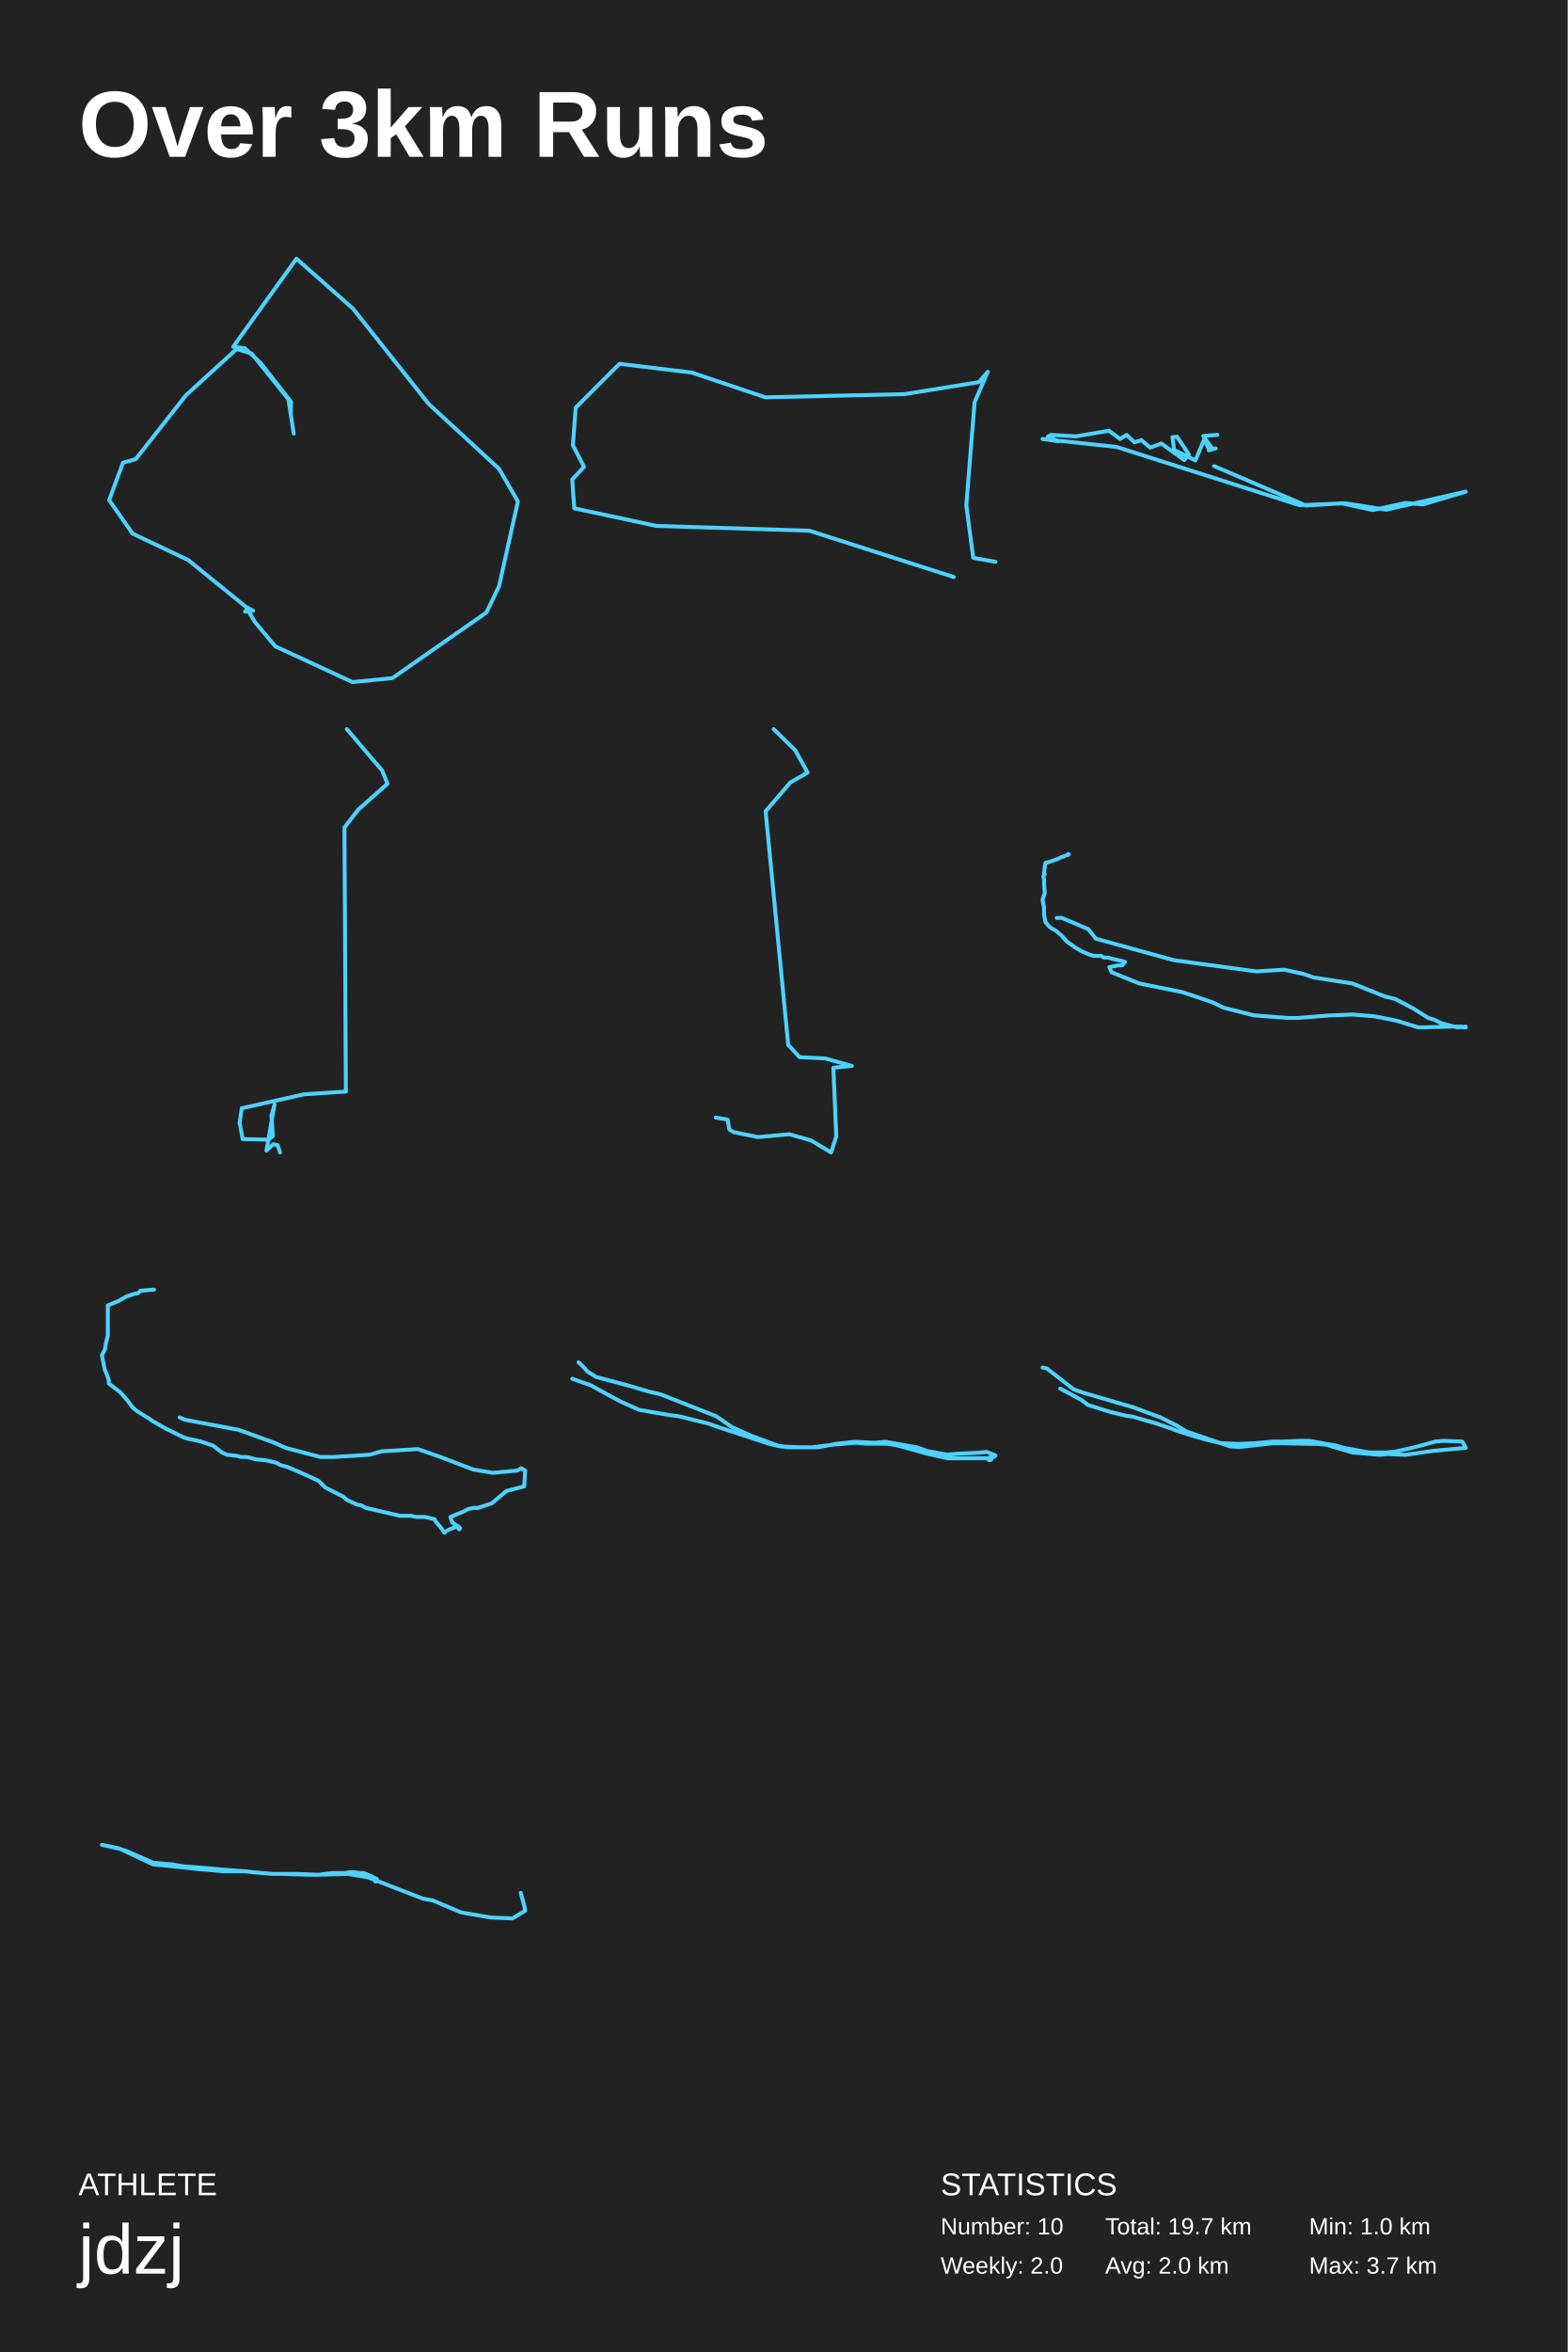
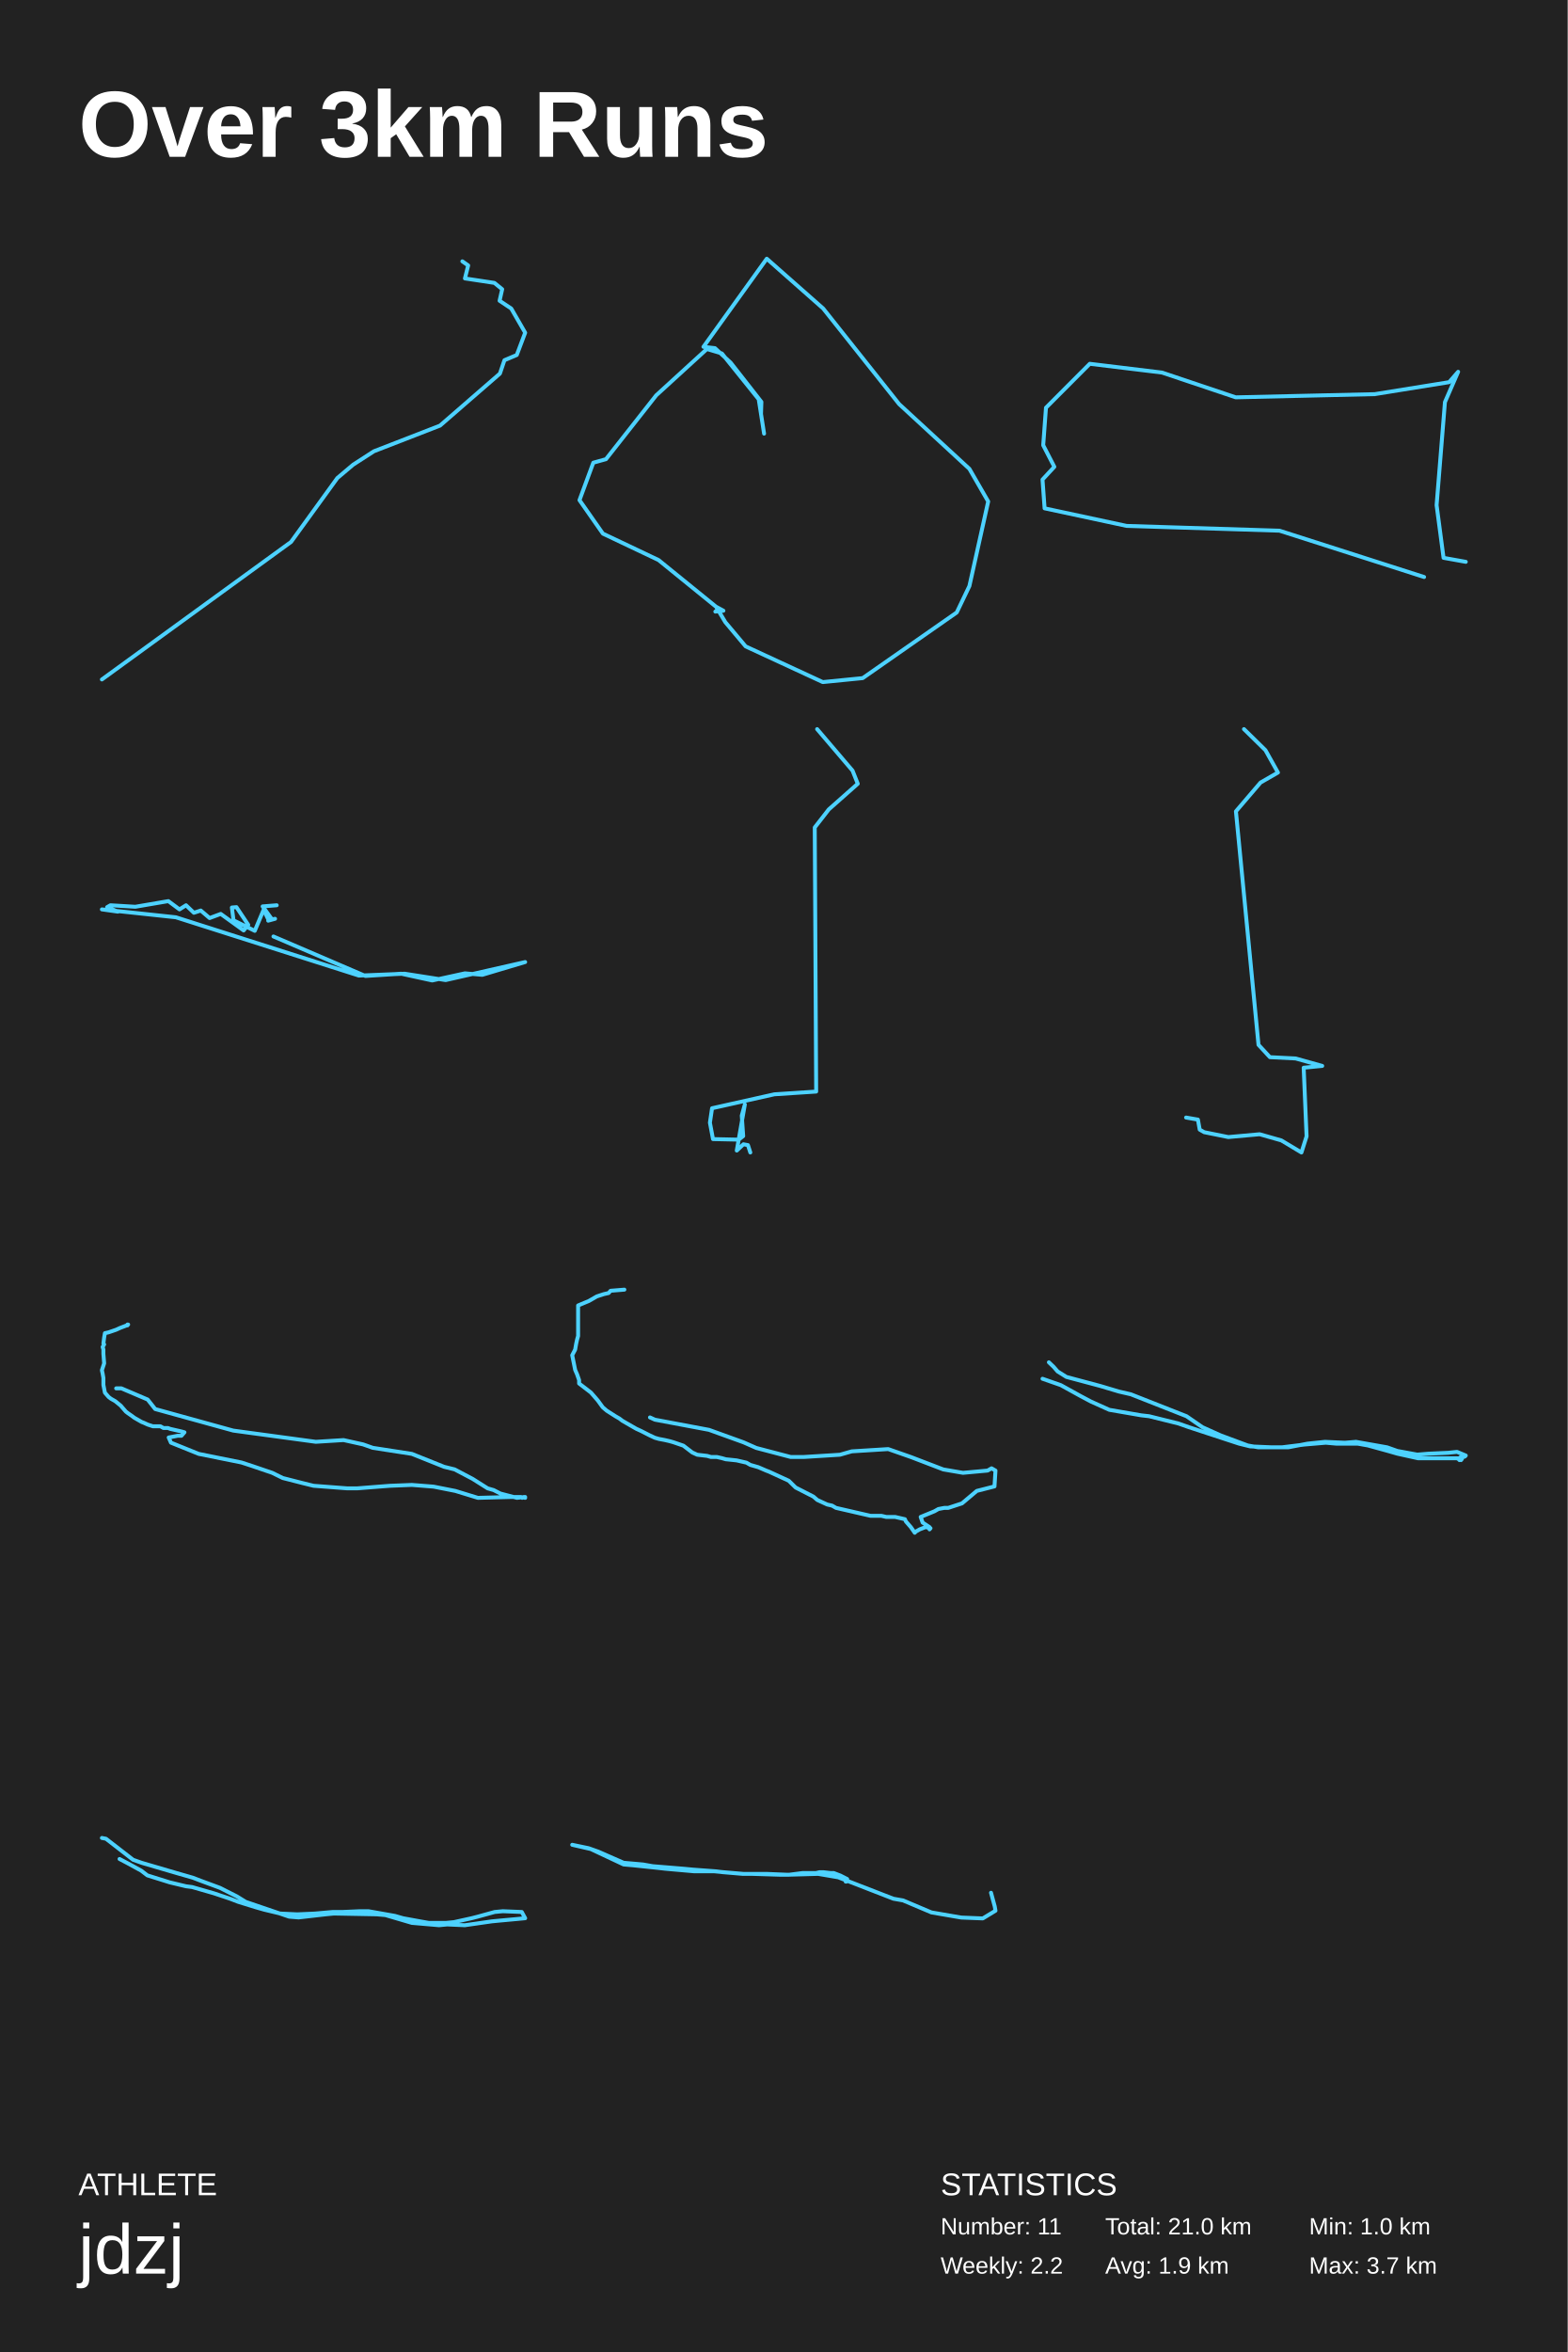
<svg xmlns="http://www.w3.org/2000/svg" baseProfile="full" height="300mm" version="1.1" viewBox="0,0,200,300" width="200mm">
  <defs />
  <rect fill="#222222" height="300" width="200" x="0" y="0" />
  <text fill="#FFFFFF" style="font-size:12px; font-family:Arial; font-weight:bold;" x="10" y="20">Over 3km Runs</text>
  <text fill="#FFFFFF" style="font-size:4px; font-family:Arial" x="10" y="280">ATHLETE</text>
  <text fill="#FFFFFF" style="font-size:9px; font-family:Arial" x="10" y="290">jdzj</text>
  <text fill="#FFFFFF" style="font-size:4px; font-family:Arial" x="120" y="280">STATISTICS</text>
-   <text fill="#FFFFFF" style="font-size:3px; font-family:Arial" x="120" y="285">Number: 10</text>
-   <text fill="#FFFFFF" style="font-size:3px; font-family:Arial" x="120" y="290">Weekly: 2.0</text>
-   <text fill="#FFFFFF" style="font-size:3px; font-family:Arial" x="141" y="285">Total: 19.7 km</text>
-   <text fill="#FFFFFF" style="font-size:3px; font-family:Arial" x="141" y="290">Avg: 2.0 km</text>
+   <text fill="#FFFFFF" style="font-size:3px; font-family:Arial" x="120" y="285">Number: 11</text>
+   <text fill="#FFFFFF" style="font-size:3px; font-family:Arial" x="120" y="290">Weekly: 2.2</text>
+   <text fill="#FFFFFF" style="font-size:3px; font-family:Arial" x="141" y="285">Total: 21.0 km</text>
+   <text fill="#FFFFFF" style="font-size:3px; font-family:Arial" x="141" y="290">Avg: 1.9 km</text>
  <text fill="#FFFFFF" style="font-size:3px; font-family:Arial" x="167" y="285">Min: 1.0 km</text>
  <text fill="#FFFFFF" style="font-size:3px; font-family:Arial" x="167" y="290">Max: 3.7 km</text>
-   <polyline fill="none" points="37.479,55.309 36.793,50.926 32.093,45.082 30.184,44.52 23.721,50.42 17.308,58.568 15.692,59.017 13.929,63.794 16.916,68.064 24.015,71.435 31.701,77.673 31.261,78.01 32.289,77.897 31.359,77.392 32.534,79.358 35.129,82.449 44.969,87.0 50.061,86.494 62.056,78.122 63.672,74.751 66.071,63.962 63.672,59.804 54.712,51.544 45.018,39.35 37.821,33.0 29.743,44.239 31.212,44.407 33.219,46.262 37.136,51.263 37.087,52.836" stroke="#4dd2ff" stroke-linecap="round" stroke-linejoin="round" stroke-width="0.5" />
-   <polyline fill="none" points="121.68,73.597 103.236,67.69 83.729,67.079 73.266,64.838 73.0,61.171 74.507,59.542 73.089,56.792 73.443,52.005 79.03,46.403 88.251,47.523 97.65,50.681 115.384,50.273 124.872,48.746 126.025,47.421 124.34,51.292 123.276,64.431 124.163,71.153 127.0,71.662" stroke="#4dd2ff" stroke-linecap="round" stroke-linejoin="round" stroke-width="0.5" />
-   <polyline fill="none" points="154.884,59.448 166.619,64.485 171.172,64.197 175.139,65.061 179.316,64.149 181.529,64.341 187.0,62.71 176.852,65.013 171.631,64.197 165.784,64.437 142.439,57.002 133.0,55.994 135.046,56.282 133.668,55.707 134.086,55.467 137.26,55.659 141.478,54.939 142.898,55.994 143.733,55.467 144.735,56.426 145.613,56.138 146.74,57.098 148.16,56.57 151.084,58.681 151.668,57.961 150.165,55.707 149.58,55.755 149.789,57.386 152.503,58.729 153.631,56.042 154.258,57.338 155.093,57.194 154.216,57.434 154.717,57.29 153.506,55.611 155.302,55.467" stroke="#4dd2ff" stroke-linecap="round" stroke-linejoin="round" stroke-width="0.5" />
-   <polyline fill="none" points="35.724,147.0 35.42,146.059 34.844,145.955 33.995,146.756 35.026,140.869 34.632,142.297 34.814,144.91 34.238,145.363 30.962,145.293 30.568,143.203 30.841,141.357 38.787,139.58 44.125,139.231 43.943,105.543 45.732,103.243 49.432,99.968 48.765,98.296 44.246,93.0" stroke="#4dd2ff" stroke-linecap="round" stroke-linejoin="round" stroke-width="0.5" />
-   <polyline fill="none" points="91.314,142.544 92.826,142.806 93.054,144.084 93.625,144.412 96.705,145.034 100.699,144.674 103.466,145.46 106.033,147.0 106.689,144.936 106.318,136.188 108.686,135.958 105.291,135.008 102.011,134.844 100.556,133.271 97.675,103.486 100.813,99.816 103.038,98.538 101.441,95.687 98.702,93.0" stroke="#4dd2ff" stroke-linecap="round" stroke-linejoin="round" stroke-width="0.5" />
-   <polyline fill="none" points="134.819,117.086 135.489,117.086 138.84,118.515 139.798,119.725 149.755,122.474 160.287,123.904 163.83,123.684 166.319,124.234 167.564,124.674 172.543,125.444 176.66,127.093 178.0,127.423 180.298,128.633 182.213,129.842 182.979,130.062 183.84,130.502 185.947,131.052 187.0,130.942 186.904,130.942 186.904,130.942 186.617,131.052 186.809,130.942 186.904,130.942 187.0,131.052 186.426,130.942 185.181,130.942 180.968,131.052 178.096,130.172 175.319,129.623 172.543,129.403 169.766,129.513 168.33,129.623 165.553,129.842 164.309,129.842 160.0,129.513 158.66,129.183 156.074,128.523 154.734,127.863 152.149,126.983 150.809,126.543 145.351,125.444 141.809,124.014 141.521,123.354 142.67,123.134 143.149,123.134 143.532,122.694 143.149,122.584 142.191,122.364 141.713,122.254 141.426,122.145 140.851,122.145 140.468,121.925 139.989,121.925 139.511,121.925 138.84,121.705 138.362,121.485 138.074,121.375 137.117,120.825 136.83,120.605 136.351,120.275 136.064,120.055 135.777,119.725 135.394,119.285 134.723,118.735 134.149,118.405 133.862,118.186 133.383,117.636 133.191,116.646 133.191,115.766 133.096,115.216 133.0,114.776 133.287,113.897 133.191,112.687 133.191,112.137 133.096,111.807 133.287,111.477 133.191,111.367 133.287,110.597 133.383,110.048 133.862,109.938 134.819,109.608 135.298,109.388 135.585,109.278 136.16,109.058 136.255,109.058 136.255,108.948 136.351,108.948" stroke="#4dd2ff" stroke-linecap="round" stroke-linejoin="round" stroke-width="0.5" />
-   <polyline fill="none" points="22.921,180.793 23.549,181.082 30.456,182.38 34.851,183.967 36.484,184.688 40.879,185.842 42.512,185.842 47.158,185.553 48.665,185.121 53.312,184.832 56.2,185.842 57.707,186.419 60.344,187.429 62.856,187.861 65.995,187.573 66.498,187.284 67.0,187.573 66.874,189.592 64.614,190.169 62.73,191.756 61.851,192.044 60.972,192.333 60.47,192.333 59.716,192.477 59.214,192.765 57.456,193.487 57.707,194.208 58.586,194.785 58.586,194.929 58.586,195.073 58.712,194.929 58.084,194.785 57.33,195.073 57.079,195.218 56.828,195.362 56.702,195.506 56.702,195.506 56.2,194.785 55.949,194.496 55.572,194.064 55.447,193.775 54.191,193.487 53.688,193.487 53.06,193.487 52.433,193.342 51.679,193.342 51.051,193.342 49.795,193.054 49.167,192.91 48.54,192.765 47.912,192.621 46.656,192.333 46.153,192.044 45.526,191.9 44.898,191.612 44.27,191.323 43.767,190.89 42.637,190.313 41.507,189.736 40.628,188.871 40.0,188.582 39.372,188.294 38.744,188.005 38.116,187.717 37.74,187.573 36.735,187.14 36.233,186.996 35.73,186.852 35.228,186.563 34.6,186.419 33.972,186.275 32.591,186.13 32.088,185.986 31.46,185.842 30.707,185.842 30.205,185.698 28.949,185.553 28.321,185.265 27.191,184.399 25.935,183.967 25.433,183.822 24.805,183.678 24.051,183.534 23.549,183.39 22.921,183.101 21.791,182.524 21.163,182.236 20.66,181.947 19.405,181.226 19.028,180.938 18.526,180.649 17.395,179.928 16.893,179.495 16.265,178.63 15.386,177.62 13.879,176.466 13.879,176.033 13.628,175.312 13.377,174.735 13.0,172.86 13.377,172.139 13.502,171.418 13.628,170.841 13.753,170.408 13.753,169.687 13.753,167.812 13.753,166.513 15.135,165.936 16.14,165.359 17.019,165.071 17.647,164.927 17.898,164.638 19.656,164.494" stroke="#4dd2ff" stroke-linecap="round" stroke-linejoin="round" stroke-width="0.5" />
-   <polyline fill="none" points="73.812,173.763 74.421,174.346 74.929,174.929 76.045,175.628 80.41,176.794 82.744,177.493 84.267,177.843 91.372,180.641 93.402,182.04 95.737,183.09 99.188,184.372 100.508,184.605 102.944,184.605 104.365,184.605 106.801,184.139 109.034,183.906 111.571,184.022 112.992,183.906 116.951,184.605 118.271,185.071 120.808,185.538 122.229,185.421 124.767,185.305 125.883,185.188 127.0,185.654 126.898,185.771 126.594,185.888 126.492,186.004 126.492,186.121 126.391,186.004 126.188,186.237 126.188,186.004 126.289,186.121 126.391,186.237 126.289,186.121 126.492,185.888 126.391,185.888 126.289,185.888 126.289,186.004 126.289,185.888 126.289,185.888 126.289,185.888 126.289,186.004 126.188,186.004 126.188,186.004 126.086,186.004 125.985,186.004 126.188,186.004 126.188,186.004 126.188,186.004 126.086,186.004 126.086,186.121 125.883,186.004 123.549,186.004 120.91,186.004 118.271,185.421 117.053,185.071 114.515,184.372 113.195,184.139 110.455,184.139 109.135,184.022 106.395,184.255 103.553,184.605 102.233,184.605 99.492,184.489 98.071,184.139 91.677,182.04 90.357,181.574 86.602,180.641 85.586,180.525 81.526,179.825 79.192,178.776 77.872,178.076 75.335,176.677 73.0,175.861" stroke="#4dd2ff" stroke-linecap="round" stroke-linejoin="round" stroke-width="0.5" />
-   <polyline fill="none" points="133.0,174.434 133.519,174.533 136.981,177.217 138.106,177.614 142.519,178.907 144.596,179.503 145.635,179.901 148.058,180.795 150.221,181.889 151.346,182.584 156.885,184.473 158.096,184.572 161.558,184.175 162.596,184.075 168.048,184.175 169.173,184.274 172.548,185.268 176.01,185.566 177.048,185.467 179.298,185.566 182.76,185.069 183.798,184.97 185.962,184.771 187.0,184.672 186.567,183.876 184.144,183.777 183.106,183.876 180.942,184.473 180.163,184.672 177.913,185.169 176.875,185.268 174.712,185.268 173.587,185.069 171.423,184.672 170.385,184.373 167.01,183.777 165.885,183.777 163.635,183.876 162.423,183.876 160.173,184.075 157.923,184.175 155.76,184.075 153.683,183.578 152.644,183.28 150.394,182.584 149.356,182.187 147.279,181.491 144.51,180.696 143.731,180.596 141.654,180.099 138.798,179.205 138.019,178.608 136.202,177.614 135.25,177.117" stroke="#4dd2ff" stroke-linecap="round" stroke-linejoin="round" stroke-width="0.5" />
-   <polyline fill="none" points="66.43,241.42 66.905,243.167 67.0,243.713 65.384,244.696 62.627,244.586 58.824,243.931 55.211,242.402 53.975,242.184 46.94,239.454 44.373,239.017 40.475,239.126 37.813,239.017 35.912,239.017 34.771,239.017 32.204,238.799 31.349,238.69 28.401,238.471 27.261,238.362 23.268,238.034 22.032,237.816 19.56,237.598 16.327,236.178 15.092,235.741 13.0,235.304 15.377,235.85 17.468,236.833 19.56,237.816 20.796,237.925 23.933,238.253 24.884,238.362 27.356,238.58 28.592,238.69 31.158,238.69 32.299,238.799 34.866,239.017 36.007,239.017 39.525,239.126 40.665,239.126 42.377,238.908 42.947,238.908 43.327,238.908 43.708,238.908 44.088,238.908 44.563,238.799 45.039,238.799 45.989,238.908 46.37,238.908 47.225,239.236 48.081,239.672 47.986,239.891 47.986,240 47.891,240" stroke="#4dd2ff" stroke-linecap="round" stroke-linejoin="round" stroke-width="0.5" />
+   <polyline fill="none" points="58.985,33.334 59.728,33.855 59.315,35.515 63.075,36.084 64.067,36.89 63.736,38.359 65.223,39.355 67.0,42.436 65.926,45.281 64.356,45.945 63.777,47.651 56.134,54.288 47.705,57.559 45.061,59.266 43.037,60.973 37.129,69.126 13.0,86.666" stroke="#4dd2ff" stroke-linecap="round" stroke-linejoin="round" stroke-width="0.5" />
+   <polyline fill="none" points="97.479,55.309 96.793,50.926 92.093,45.082 90.184,44.52 83.721,50.42 77.308,58.568 75.692,59.017 73.929,63.794 76.916,68.064 84.015,71.435 91.701,77.673 91.261,78.01 92.289,77.897 91.359,77.392 92.534,79.358 95.129,82.449 104.969,87.0 110.061,86.494 122.056,78.122 123.672,74.751 126.071,63.962 123.672,59.804 114.712,51.544 105.018,39.35 97.821,33.0 89.743,44.239 91.212,44.407 93.219,46.262 97.136,51.263 97.087,52.836" stroke="#4dd2ff" stroke-linecap="round" stroke-linejoin="round" stroke-width="0.5" />
+   <polyline fill="none" points="181.68,73.597 163.236,67.69 143.729,67.079 133.266,64.838 133.0,61.171 134.507,59.542 133.089,56.792 133.443,52.005 139.03,46.403 148.251,47.523 157.65,50.681 175.384,50.273 184.872,48.746 186.025,47.421 184.34,51.292 183.276,64.431 184.163,71.153 187.0,71.662" stroke="#4dd2ff" stroke-linecap="round" stroke-linejoin="round" stroke-width="0.5" />
+   <polyline fill="none" points="34.884,119.448 46.619,124.485 51.172,124.197 55.139,125.061 59.316,124.149 61.529,124.341 67.0,122.71 56.852,125.013 51.631,124.197 45.784,124.437 22.439,117.002 13.0,115.994 15.046,116.282 13.668,115.707 14.086,115.467 17.26,115.659 21.478,114.939 22.898,115.994 23.733,115.467 24.735,116.426 25.613,116.138 26.74,117.098 28.16,116.57 31.084,118.681 31.668,117.961 30.165,115.707 29.58,115.755 29.789,117.386 32.503,118.729 33.631,116.042 34.258,117.338 35.093,117.194 34.216,117.434 34.717,117.29 33.506,115.611 35.302,115.467" stroke="#4dd2ff" stroke-linecap="round" stroke-linejoin="round" stroke-width="0.5" />
+   <polyline fill="none" points="95.724,147.0 95.42,146.059 94.844,145.955 93.995,146.756 95.026,140.869 94.632,142.297 94.814,144.91 94.238,145.363 90.962,145.293 90.568,143.203 90.841,141.357 98.787,139.58 104.125,139.231 103.943,105.543 105.732,103.243 109.432,99.968 108.765,98.296 104.246,93.0" stroke="#4dd2ff" stroke-linecap="round" stroke-linejoin="round" stroke-width="0.5" />
+   <polyline fill="none" points="151.314,142.544 152.826,142.806 153.054,144.084 153.625,144.412 156.705,145.034 160.699,144.674 163.466,145.46 166.033,147.0 166.689,144.936 166.318,136.188 168.686,135.958 165.291,135.008 162.011,134.844 160.556,133.271 157.675,103.486 160.813,99.816 163.038,98.538 161.441,95.687 158.702,93.0" stroke="#4dd2ff" stroke-linecap="round" stroke-linejoin="round" stroke-width="0.5" />
+   <polyline fill="none" points="14.819,177.086 15.489,177.086 18.84,178.515 19.798,179.725 29.755,182.474 40.287,183.904 43.83,183.684 46.319,184.234 47.564,184.674 52.543,185.444 56.66,187.093 58.0,187.423 60.298,188.633 62.213,189.842 62.979,190.062 63.84,190.502 65.947,191.052 67.0,190.942 66.904,190.942 66.904,190.942 66.617,191.052 66.809,190.942 66.904,190.942 67.0,191.052 66.426,190.942 65.181,190.942 60.968,191.052 58.096,190.172 55.319,189.623 52.543,189.403 49.766,189.513 48.33,189.623 45.553,189.842 44.309,189.842 40.0,189.513 38.66,189.183 36.074,188.523 34.734,187.863 32.149,186.983 30.809,186.543 25.351,185.444 21.809,184.014 21.521,183.354 22.67,183.134 23.149,183.134 23.532,182.694 23.149,182.584 22.191,182.364 21.713,182.254 21.426,182.145 20.851,182.145 20.468,181.925 19.989,181.925 19.511,181.925 18.84,181.705 18.362,181.485 18.074,181.375 17.117,180.825 16.83,180.605 16.351,180.275 16.064,180.055 15.777,179.725 15.394,179.285 14.723,178.735 14.149,178.405 13.862,178.186 13.383,177.636 13.191,176.646 13.191,175.766 13.096,175.216 13.0,174.776 13.287,173.897 13.191,172.687 13.191,172.137 13.096,171.807 13.287,171.477 13.191,171.367 13.287,170.597 13.383,170.048 13.862,169.938 14.819,169.608 15.298,169.388 15.585,169.278 16.16,169.058 16.255,169.058 16.255,168.948 16.351,168.948" stroke="#4dd2ff" stroke-linecap="round" stroke-linejoin="round" stroke-width="0.5" />
+   <polyline fill="none" points="82.921,180.793 83.549,181.082 90.456,182.38 94.851,183.967 96.484,184.688 100.879,185.842 102.512,185.842 107.158,185.553 108.665,185.121 113.312,184.832 116.2,185.842 117.707,186.419 120.344,187.429 122.856,187.861 125.995,187.573 126.498,187.284 127.0,187.573 126.874,189.592 124.614,190.169 122.73,191.756 121.851,192.044 120.972,192.333 120.47,192.333 119.716,192.477 119.214,192.765 117.456,193.487 117.707,194.208 118.586,194.785 118.586,194.929 118.586,195.073 118.712,194.929 118.084,194.785 117.33,195.073 117.079,195.218 116.828,195.362 116.702,195.506 116.702,195.506 116.2,194.785 115.949,194.496 115.572,194.064 115.447,193.775 114.191,193.487 113.688,193.487 113.06,193.487 112.433,193.342 111.679,193.342 111.051,193.342 109.795,193.054 109.167,192.91 108.54,192.765 107.912,192.621 106.656,192.333 106.153,192.044 105.526,191.9 104.898,191.612 104.27,191.323 103.767,190.89 102.637,190.313 101.507,189.736 100.628,188.871 100.0,188.582 99.372,188.294 98.744,188.005 98.116,187.717 97.74,187.573 96.735,187.14 96.233,186.996 95.73,186.852 95.228,186.563 94.6,186.419 93.972,186.275 92.591,186.13 92.088,185.986 91.46,185.842 90.707,185.842 90.205,185.698 88.949,185.553 88.321,185.265 87.191,184.399 85.935,183.967 85.433,183.822 84.805,183.678 84.051,183.534 83.549,183.39 82.921,183.101 81.791,182.524 81.163,182.236 80.66,181.947 79.405,181.226 79.028,180.938 78.526,180.649 77.395,179.928 76.893,179.495 76.265,178.63 75.386,177.62 73.879,176.466 73.879,176.033 73.628,175.312 73.377,174.735 73.0,172.86 73.377,172.139 73.502,171.418 73.628,170.841 73.753,170.408 73.753,169.687 73.753,167.812 73.753,166.513 75.135,165.936 76.14,165.359 77.019,165.071 77.647,164.927 77.898,164.638 79.656,164.494" stroke="#4dd2ff" stroke-linecap="round" stroke-linejoin="round" stroke-width="0.5" />
+   <polyline fill="none" points="133.812,173.763 134.421,174.346 134.929,174.929 136.045,175.628 140.41,176.794 142.744,177.493 144.267,177.843 151.372,180.641 153.402,182.04 155.737,183.09 159.188,184.372 160.508,184.605 162.944,184.605 164.365,184.605 166.801,184.139 169.034,183.906 171.571,184.022 172.992,183.906 176.951,184.605 178.271,185.071 180.808,185.538 182.229,185.421 184.767,185.305 185.883,185.188 187.0,185.654 186.898,185.771 186.594,185.888 186.492,186.004 186.492,186.121 186.391,186.004 186.188,186.237 186.188,186.004 186.289,186.121 186.391,186.237 186.289,186.121 186.492,185.888 186.391,185.888 186.289,185.888 186.289,186.004 186.289,185.888 186.289,185.888 186.289,185.888 186.289,186.004 186.188,186.004 186.188,186.004 186.086,186.004 185.985,186.004 186.188,186.004 186.188,186.004 186.188,186.004 186.086,186.004 186.086,186.121 185.883,186.004 183.549,186.004 180.91,186.004 178.271,185.421 177.053,185.071 174.515,184.372 173.195,184.139 170.455,184.139 169.135,184.022 166.395,184.255 163.553,184.605 162.233,184.605 159.492,184.489 158.071,184.139 151.677,182.04 150.357,181.574 146.602,180.641 145.586,180.525 141.526,179.825 139.192,178.776 137.872,178.076 135.335,176.677 133.0,175.861" stroke="#4dd2ff" stroke-linecap="round" stroke-linejoin="round" stroke-width="0.5" />
+   <polyline fill="none" points="13.0,234.434 13.519,234.533 16.981,237.217 18.106,237.614 22.519,238.907 24.596,239.503 25.635,239.901 28.058,240.795 30.221,241.889 31.346,242.584 36.885,244.473 38.096,244.572 41.558,244.175 42.596,244.075 48.048,244.175 49.173,244.274 52.548,245.268 56.01,245.566 57.048,245.467 59.298,245.566 62.76,245.069 63.798,244.97 65.962,244.771 67.0,244.672 66.567,243.876 64.144,243.777 63.106,243.876 60.942,244.473 60.163,244.672 57.913,245.169 56.875,245.268 54.712,245.268 53.587,245.069 51.423,244.672 50.385,244.373 47.01,243.777 45.885,243.777 43.635,243.876 42.423,243.876 40.173,244.075 37.923,244.175 35.76,244.075 33.683,243.578 32.644,243.28 30.394,242.584 29.356,242.187 27.279,241.491 24.51,240.696 23.731,240.596 21.654,240.099 18.798,239.205 18.019,238.608 16.202,237.614 15.25,237.117" stroke="#4dd2ff" stroke-linecap="round" stroke-linejoin="round" stroke-width="0.5" />
+   <polyline fill="none" points="126.43,241.42 126.905,243.167 127.0,243.713 125.384,244.696 122.627,244.586 118.824,243.931 115.211,242.402 113.975,242.184 106.94,239.454 104.373,239.017 100.475,239.126 97.813,239.017 95.912,239.017 94.771,239.017 92.204,238.799 91.349,238.69 88.401,238.471 87.261,238.362 83.268,238.034 82.032,237.816 79.56,237.598 76.327,236.178 75.092,235.741 73.0,235.304 75.377,235.85 77.468,236.833 79.56,237.816 80.796,237.925 83.933,238.253 84.884,238.362 87.356,238.58 88.592,238.69 91.158,238.69 92.299,238.799 94.866,239.017 96.007,239.017 99.525,239.126 100.665,239.126 102.377,238.908 102.947,238.908 103.327,238.908 103.708,238.908 104.088,238.908 104.563,238.799 105.039,238.799 105.989,238.908 106.37,238.908 107.225,239.236 108.081,239.672 107.986,239.891 107.986,240 107.891,240" stroke="#4dd2ff" stroke-linecap="round" stroke-linejoin="round" stroke-width="0.5" />
</svg>
